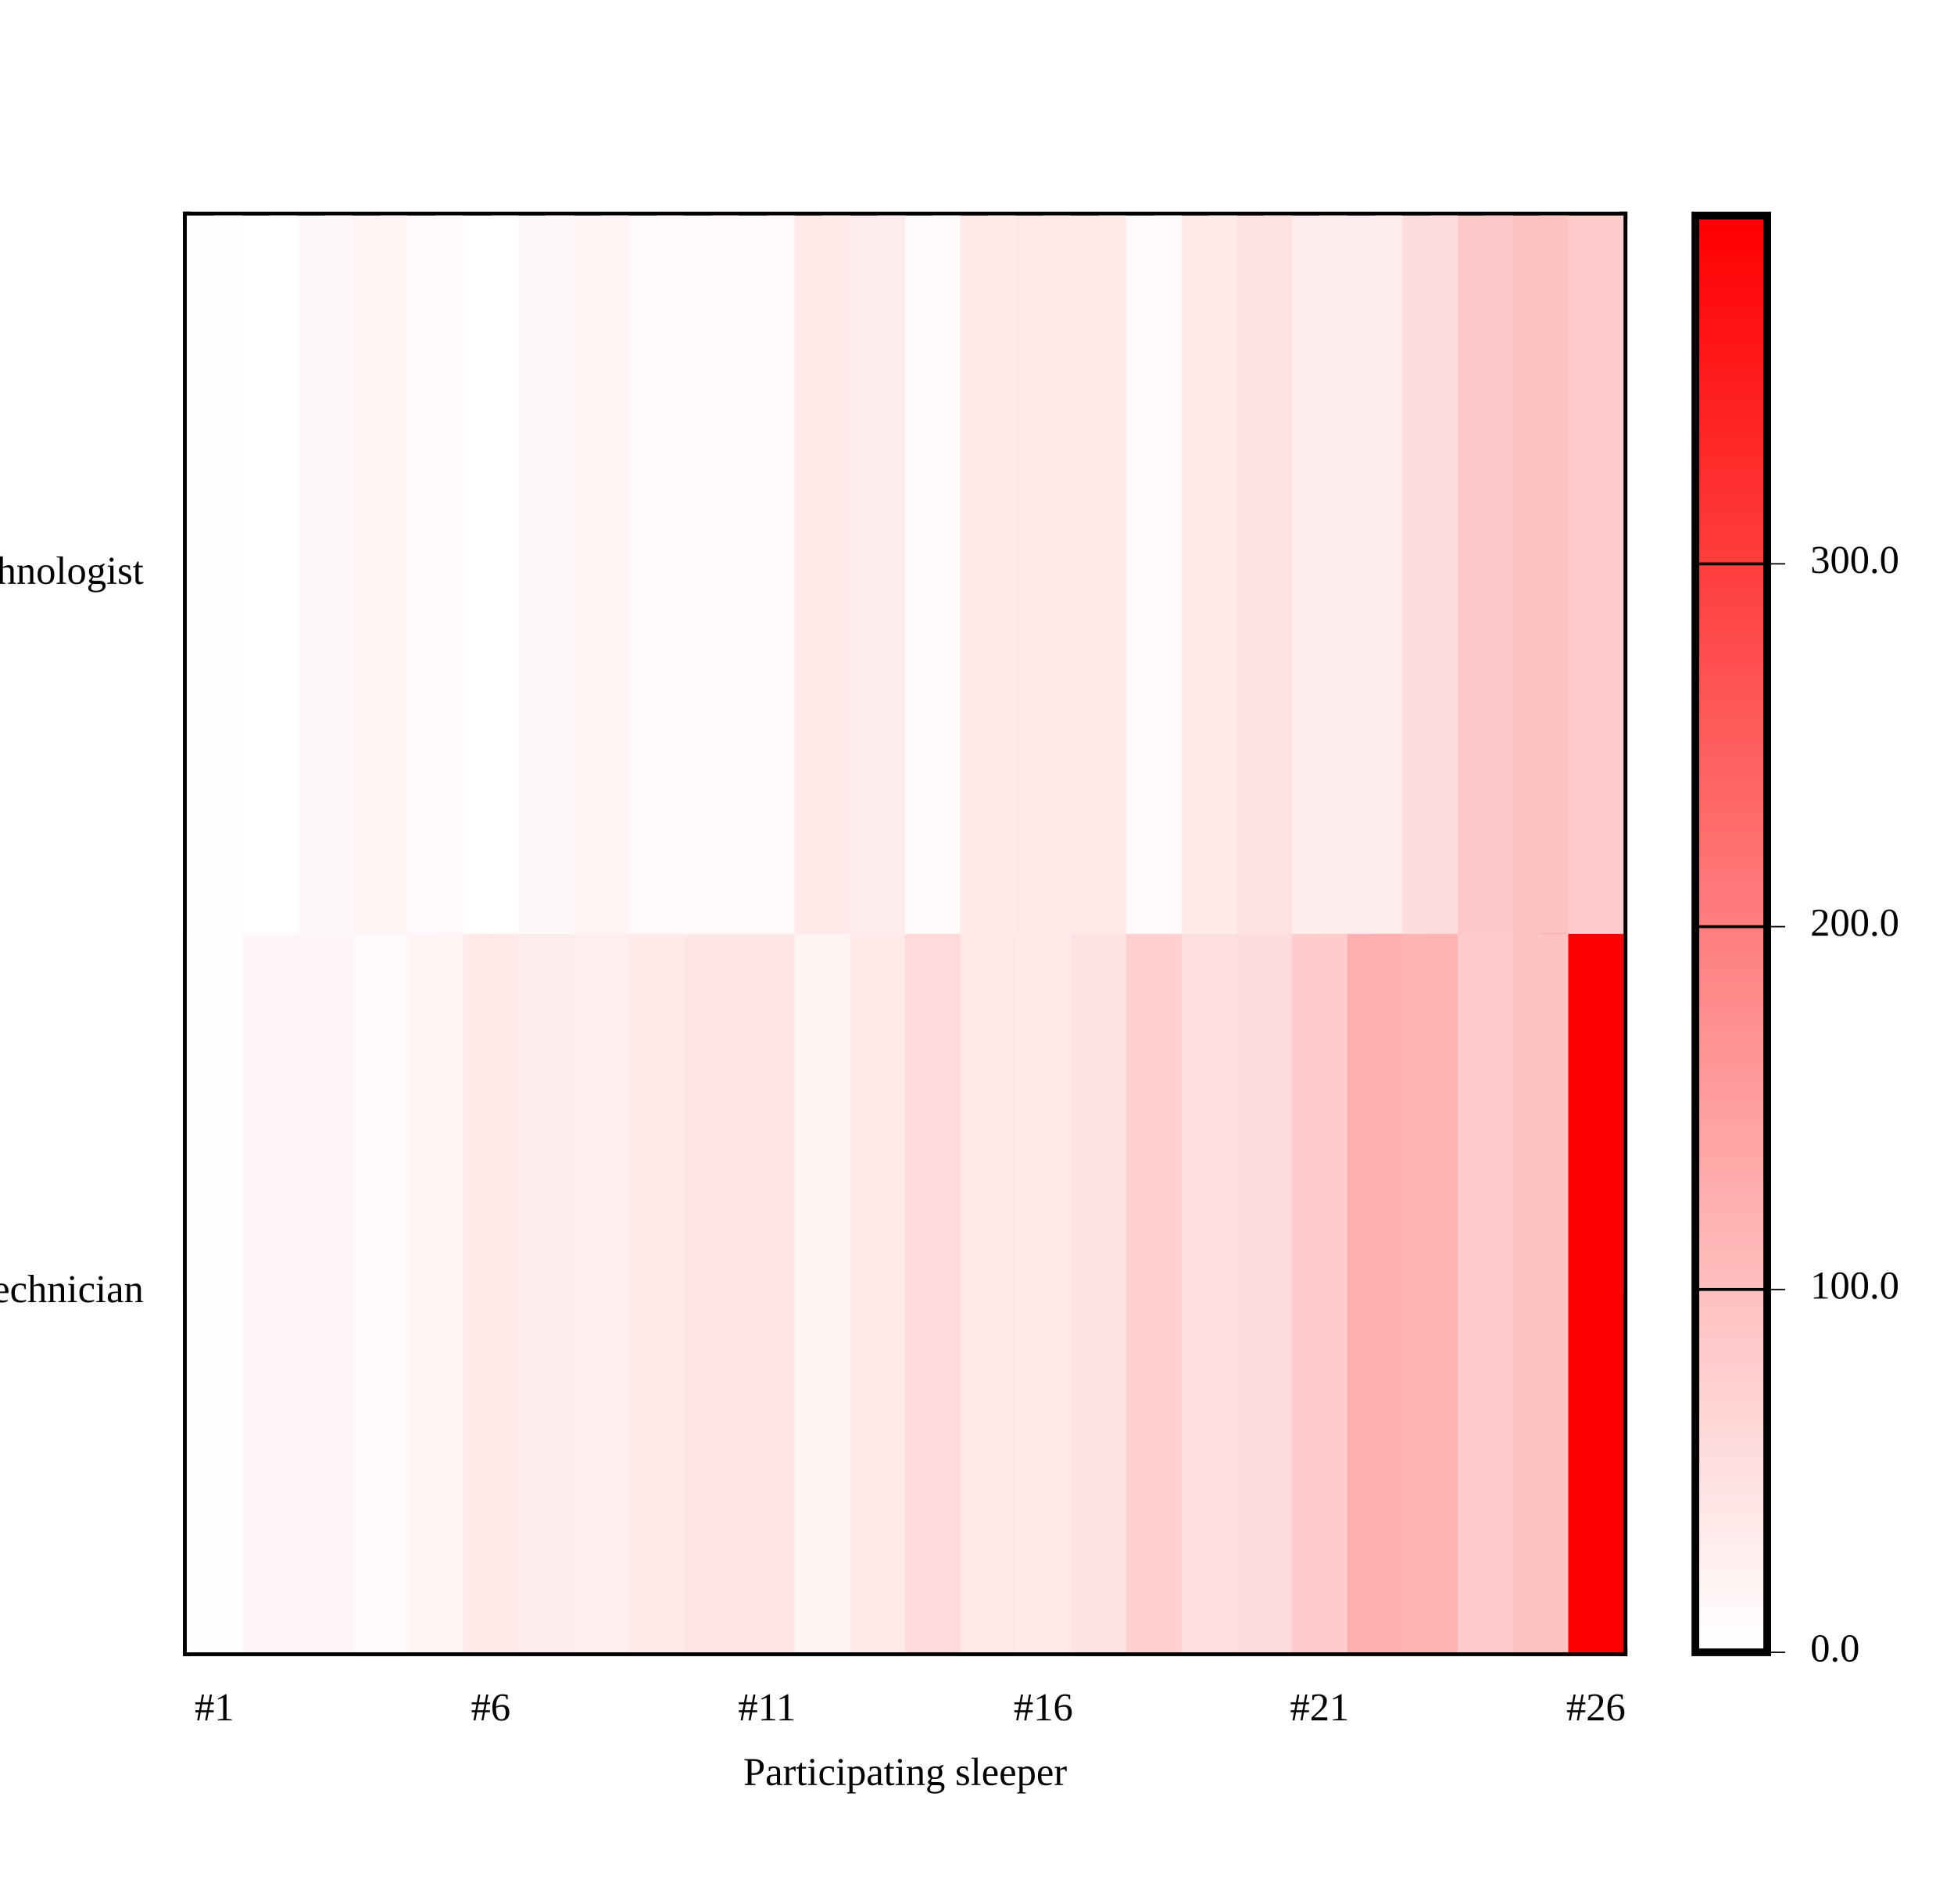
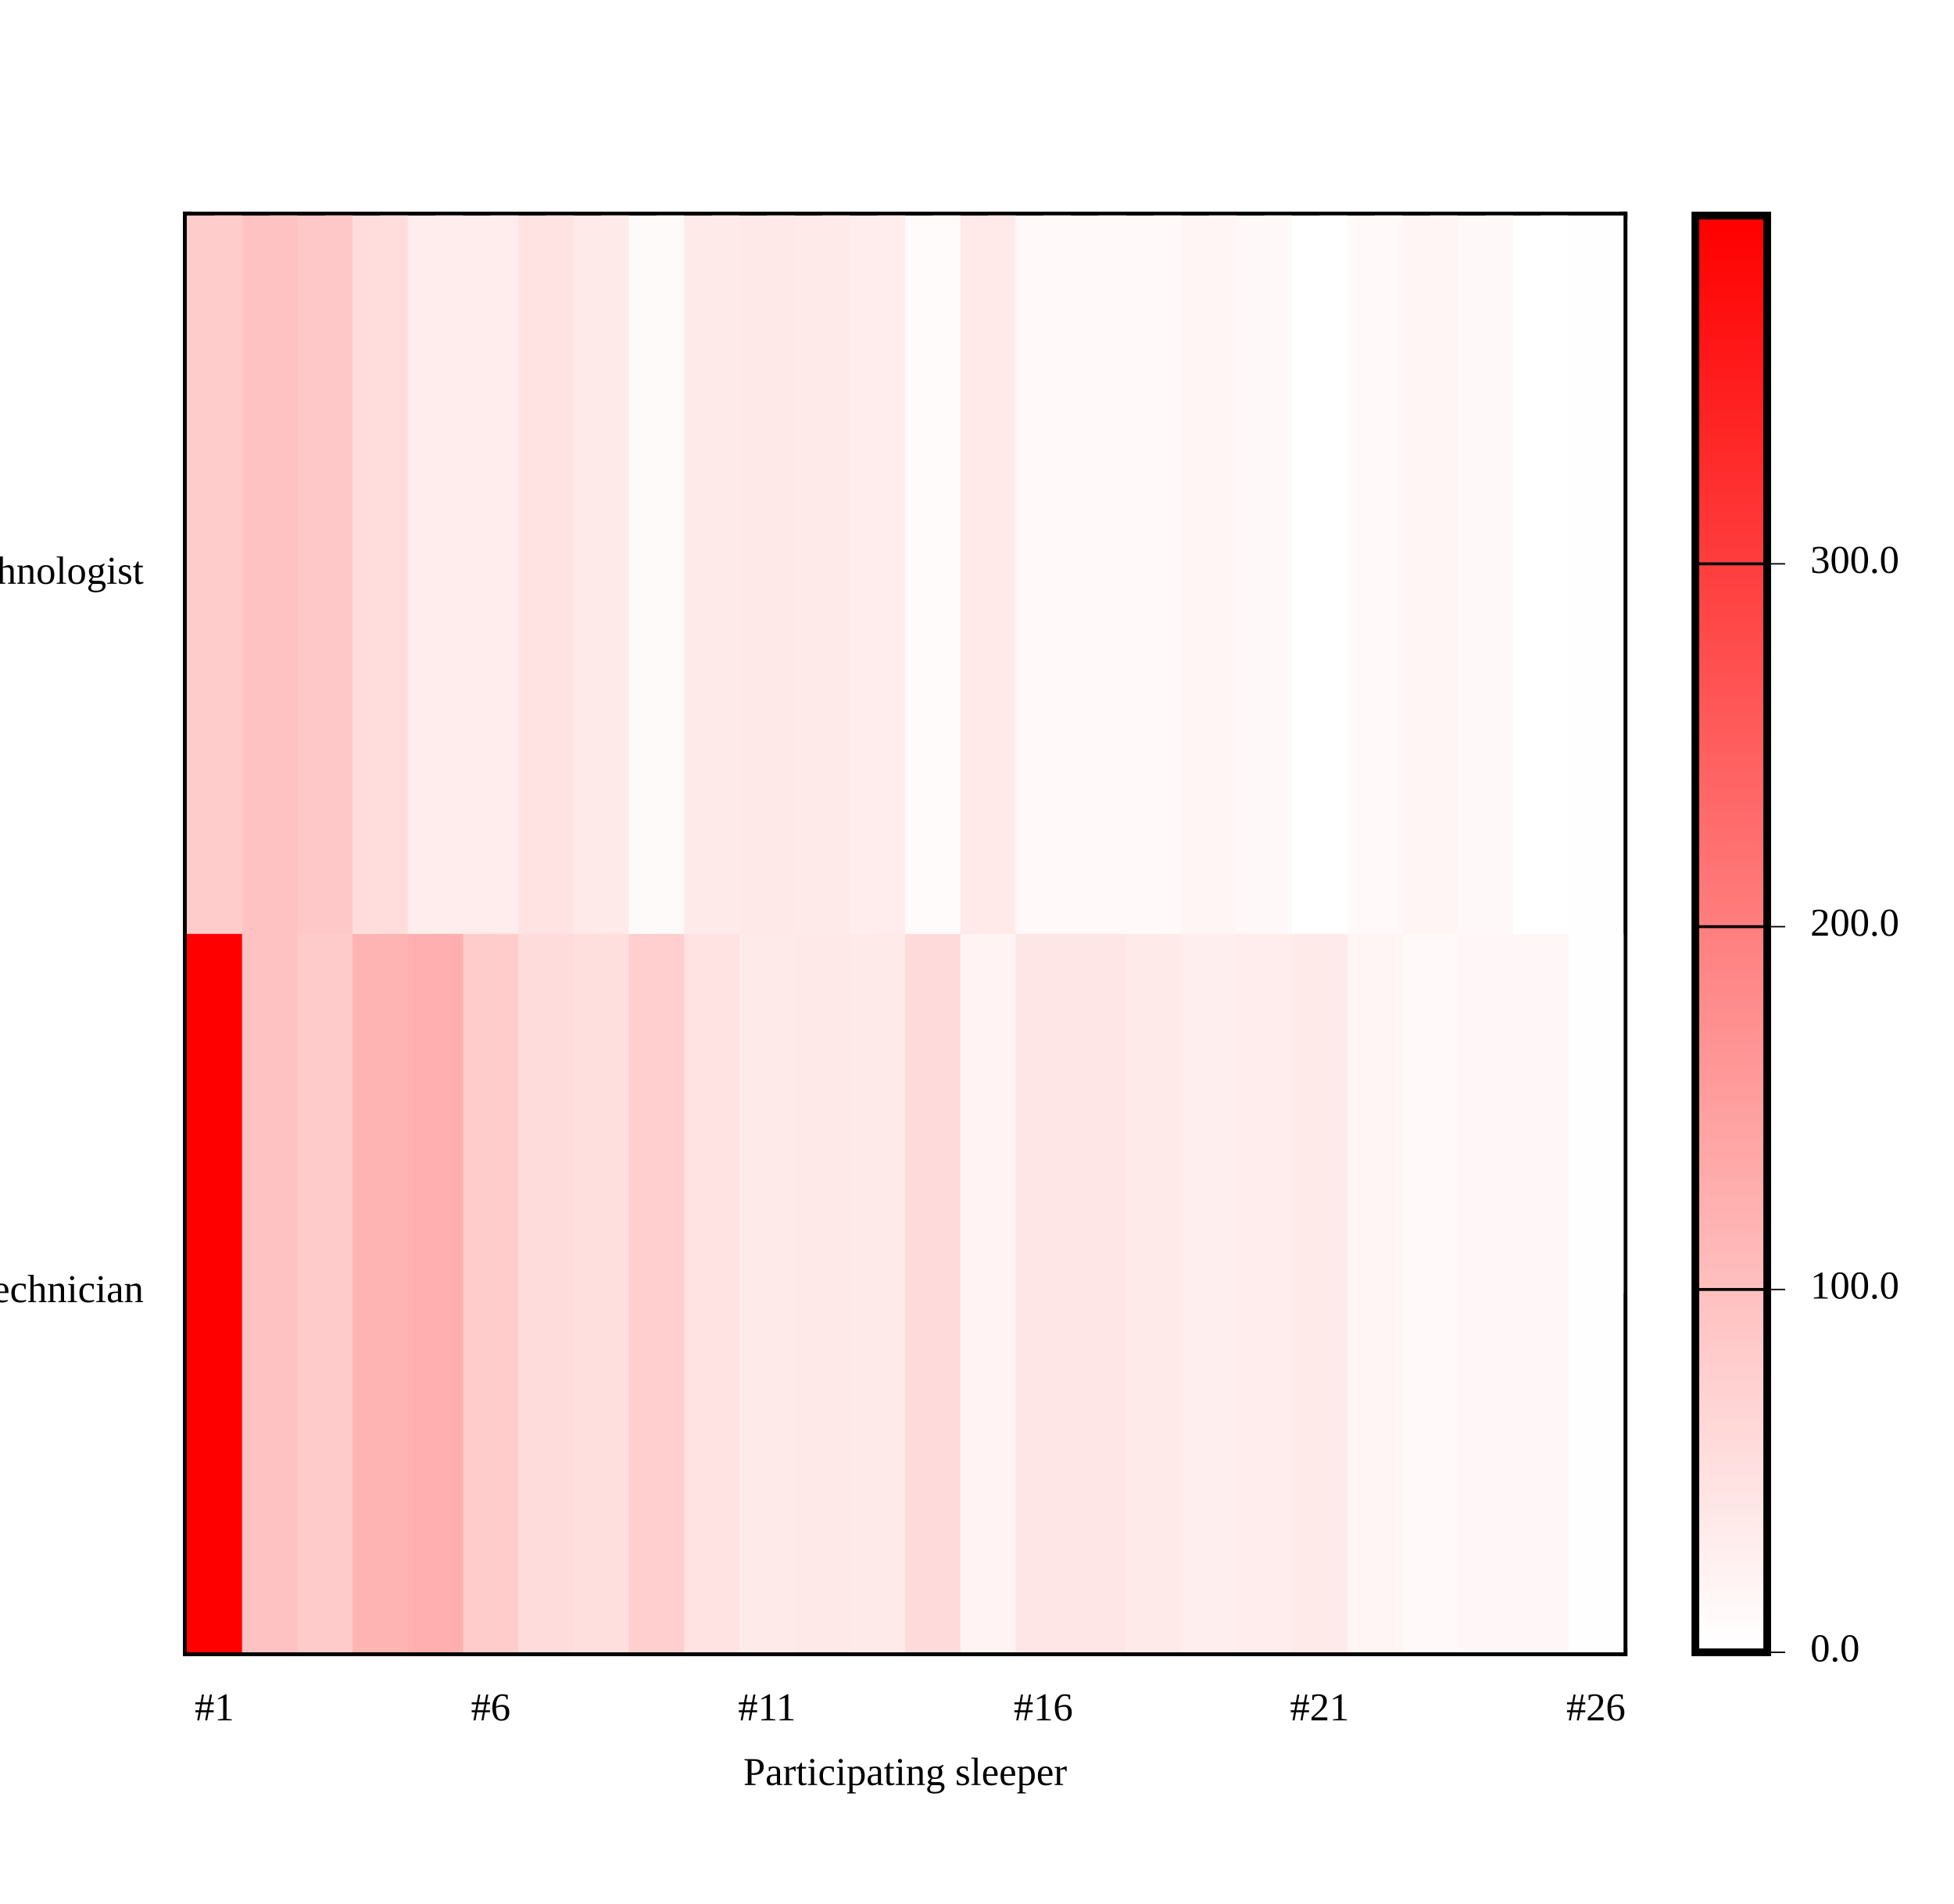
<svg xmlns="http://www.w3.org/2000/svg" height="530" stroke-opacity="1" viewBox="0.0 0.0 544.0 530.0" font-size="1" width="544" stroke="rgb(0,0,0)" version="1.1">
  <defs />
  <g stroke-linejoin="miter" stroke-opacity="1.0" fill-opacity="0.0" stroke="rgb(0,0,0)" stroke-width="0.8" fill="rgb(0,0,0)" stroke-linecap="butt" stroke-miterlimit="10.0">
    <path d="M 52,460 h 400 M 52,360 h 400 M 52,260 h 400 M 52,160 h 400 M 52,60 h 400 " />
  </g>
  <g stroke-linejoin="miter" stroke-opacity="1.0" fill-opacity="0.0" stroke="rgb(0,0,0)" stroke-width="2.148" fill="rgb(0,0,0)" stroke-linecap="square" stroke-miterlimit="10.0">
    <path d="M 52,460 v -400 M 452,460 v -400 " />
  </g>
  <g stroke-linejoin="miter" stroke-opacity="1.0" fill-opacity="1.0" font-size="11.0px" stroke="rgb(0,0,0)" stroke-width="2.148" fill="rgb(0,0,0)" stroke-linecap="butt" stroke-miterlimit="10.0">
    <text dominant-baseline="middle" transform="matrix(1,0,0,1,40,160)" stroke="none" text-anchor="end">technologist</text>
  </g>
  <g stroke-linejoin="miter" stroke-opacity="1.0" fill-opacity="1.0" font-size="11.0px" stroke="rgb(0,0,0)" stroke-width="2.148" fill="rgb(0,0,0)" stroke-linecap="butt" stroke-miterlimit="10.0">
    <text dominant-baseline="middle" transform="matrix(1,0,0,1,40,360)" stroke="none" text-anchor="end">technician</text>
  </g>
  <g stroke-linejoin="miter" stroke-opacity="1.0" fill-opacity="0.0" stroke="rgb(0,0,0)" stroke-width="0.8" fill="rgb(0,0,0)" stroke-linecap="butt" stroke-miterlimit="10.0">
    <path d="M 52,460 v -400 M 128.923,460 v -400 M 205.846,460 v -400 M 282.769,460 v -400 M 359.692,460 v -400 M 436.615,460 v -400 " />
  </g>
  <g stroke-linejoin="miter" stroke-opacity="1.0" fill-opacity="0.0" stroke="rgb(0,0,0)" stroke-width="2.148" fill="rgb(0,0,0)" stroke-linecap="square" stroke-miterlimit="10.0">
    <path d="M 52,460 h 400 M 52,60 h 400 " />
  </g>
  <g stroke-linejoin="miter" stroke-opacity="1.0" fill-opacity="1.0" font-size="11.0px" stroke="rgb(0,0,0)" stroke-width="2.148" fill="rgb(0,0,0)" stroke-linecap="butt" stroke-miterlimit="10.0">
    <text dominant-baseline="text-before-edge" transform="matrix(1,0,0,1,252,490)" stroke="none" text-anchor="middle">Participating sleeper</text>
  </g>
  <g stroke-linejoin="miter" stroke-opacity="1.0" fill-opacity="1.0" font-size="11.0px" stroke="rgb(0,0,0)" stroke-width="2.148" fill="rgb(0,0,0)" stroke-linecap="butt" stroke-miterlimit="10.0">
    <text dominant-baseline="text-before-edge" transform="matrix(1,0,0,1,444.3077,472)" stroke="none" text-anchor="middle">#26</text>
  </g>
  <g stroke-linejoin="miter" stroke-opacity="1.0" fill-opacity="1.0" font-size="11.0px" stroke="rgb(0,0,0)" stroke-width="2.148" fill="rgb(0,0,0)" stroke-linecap="butt" stroke-miterlimit="10.0">
    <text dominant-baseline="text-before-edge" transform="matrix(1,0,0,1,367.3846,472)" stroke="none" text-anchor="middle">#21</text>
  </g>
  <g stroke-linejoin="miter" stroke-opacity="1.0" fill-opacity="1.0" font-size="11.0px" stroke="rgb(0,0,0)" stroke-width="2.148" fill="rgb(0,0,0)" stroke-linecap="butt" stroke-miterlimit="10.0">
    <text dominant-baseline="text-before-edge" transform="matrix(1,0,0,1,290.4615,472)" stroke="none" text-anchor="middle">#16</text>
  </g>
  <g stroke-linejoin="miter" stroke-opacity="1.0" fill-opacity="1.0" font-size="11.0px" stroke="rgb(0,0,0)" stroke-width="2.148" fill="rgb(0,0,0)" stroke-linecap="butt" stroke-miterlimit="10.0">
    <text dominant-baseline="text-before-edge" transform="matrix(1,0,0,1,213.5385,472)" stroke="none" text-anchor="middle">#11</text>
  </g>
  <g stroke-linejoin="miter" stroke-opacity="1.0" fill-opacity="1.0" font-size="11.0px" stroke="rgb(0,0,0)" stroke-width="2.148" fill="rgb(0,0,0)" stroke-linecap="butt" stroke-miterlimit="10.0">
    <text dominant-baseline="text-before-edge" transform="matrix(1,0,0,1,136.6154,472)" stroke="none" text-anchor="middle">#6</text>
  </g>
  <g stroke-linejoin="miter" stroke-opacity="1.0" fill-opacity="1.0" font-size="11.0px" stroke="rgb(0,0,0)" stroke-width="2.148" fill="rgb(0,0,0)" stroke-linecap="butt" stroke-miterlimit="10.0">
    <text dominant-baseline="text-before-edge" transform="matrix(1,0,0,1,59.6923,472)" stroke="none" text-anchor="middle">#1</text>
  </g>
-   <g stroke-linejoin="miter" stroke-opacity="1.0" fill-opacity="1.0" stroke="rgb(0,0,0)" stroke-width="0.0" fill="rgb(255,204,204)" stroke-linecap="butt" stroke-miterlimit="10.0">
+   <g stroke-linejoin="miter" stroke-opacity="1.0" fill-opacity="1.0" stroke="rgb(0,0,0)" stroke-width="0.0" fill="rgb(255,254,254)" stroke-linecap="butt" stroke-miterlimit="10.0">
    <defs>
      <clipPath id="manualmyClip1">
        <path d="M 452,460 l -0,-400 h -400 l -0,400 Z" />
      </clipPath>
    </defs>
    <g clip-path="url(#manualmyClip1)">
      <path d="M 452,360 l -0,-300 h -23.077 l -0,300 Z" />
    </g>
  </g>
-   <g stroke-linejoin="miter" stroke-opacity="1.0" fill-opacity="1.0" stroke="rgb(0,0,0)" stroke-width="0.0" fill="rgb(255,194,194)" stroke-linecap="butt" stroke-miterlimit="10.0">
+   <g stroke-linejoin="miter" stroke-opacity="1.0" fill-opacity="1.0" stroke="rgb(0,0,0)" stroke-width="0.0" fill="rgb(255,255,255)" stroke-linecap="butt" stroke-miterlimit="10.0">
    <defs>
      <clipPath id="manualmyClip2">
        <path d="M 452,460 l -0,-400 h -400 l -0,400 Z" />
      </clipPath>
    </defs>
    <g clip-path="url(#manualmyClip2)">
      <path d="M 436.615,360 l -0,-300 h -23.077 l -0,300 Z" />
    </g>
  </g>
-   <g stroke-linejoin="miter" stroke-opacity="1.0" fill-opacity="1.0" stroke="rgb(0,0,0)" stroke-width="0.0" fill="rgb(255,200,200)" stroke-linecap="butt" stroke-miterlimit="10.0">
+   <g stroke-linejoin="miter" stroke-opacity="1.0" fill-opacity="1.0" stroke="rgb(0,0,0)" stroke-width="0.0" fill="rgb(255,248,248)" stroke-linecap="butt" stroke-miterlimit="10.0">
    <defs>
      <clipPath id="manualmyClip3">
        <path d="M 452,460 l -0,-400 h -400 l -0,400 Z" />
      </clipPath>
    </defs>
    <g clip-path="url(#manualmyClip3)">
      <path d="M 421.231,360 l -0,-300 h -23.077 l -0,300 Z" />
    </g>
  </g>
-   <g stroke-linejoin="miter" stroke-opacity="1.0" fill-opacity="1.0" stroke="rgb(0,0,0)" stroke-width="0.0" fill="rgb(255,221,221)" stroke-linecap="butt" stroke-miterlimit="10.0">
+   <g stroke-linejoin="miter" stroke-opacity="1.0" fill-opacity="1.0" stroke="rgb(0,0,0)" stroke-width="0.0" fill="rgb(255,245,245)" stroke-linecap="butt" stroke-miterlimit="10.0">
    <defs>
      <clipPath id="manualmyClip4">
        <path d="M 452,460 l -0,-400 h -400 l -0,400 Z" />
      </clipPath>
    </defs>
    <g clip-path="url(#manualmyClip4)">
      <path d="M 405.846,360 l -0,-300 h -23.077 l -0,300 Z" />
    </g>
  </g>
-   <g stroke-linejoin="miter" stroke-opacity="1.0" fill-opacity="1.0" stroke="rgb(0,0,0)" stroke-width="0.0" fill="rgb(255,236,236)" stroke-linecap="butt" stroke-miterlimit="10.0">
+   <g stroke-linejoin="miter" stroke-opacity="1.0" fill-opacity="1.0" stroke="rgb(0,0,0)" stroke-width="0.0" fill="rgb(255,249,249)" stroke-linecap="butt" stroke-miterlimit="10.0">
    <defs>
      <clipPath id="manualmyClip5">
        <path d="M 452,460 l -0,-400 h -400 l -0,400 Z" />
      </clipPath>
    </defs>
    <g clip-path="url(#manualmyClip5)">
      <path d="M 390.462,360 l -0,-300 h -23.077 l -0,300 Z" />
    </g>
  </g>
-   <g stroke-linejoin="miter" stroke-opacity="1.0" fill-opacity="1.0" stroke="rgb(0,0,0)" stroke-width="0.0" fill="rgb(255,237,237)" stroke-linecap="butt" stroke-miterlimit="10.0">
+   <g stroke-linejoin="miter" stroke-opacity="1.0" fill-opacity="1.0" stroke="rgb(0,0,0)" stroke-width="0.0" fill="rgb(255,255,255)" stroke-linecap="butt" stroke-miterlimit="10.0">
    <defs>
      <clipPath id="manualmyClip6">
        <path d="M 452,460 l -0,-400 h -400 l -0,400 Z" />
      </clipPath>
    </defs>
    <g clip-path="url(#manualmyClip6)">
      <path d="M 375.077,360 l -0,-300 h -23.077 l -0,300 Z" />
    </g>
  </g>
-   <g stroke-linejoin="miter" stroke-opacity="1.0" fill-opacity="1.0" stroke="rgb(0,0,0)" stroke-width="0.0" fill="rgb(255,226,226)" stroke-linecap="butt" stroke-miterlimit="10.0">
+   <g stroke-linejoin="miter" stroke-opacity="1.0" fill-opacity="1.0" stroke="rgb(0,0,0)" stroke-width="0.0" fill="rgb(255,248,248)" stroke-linecap="butt" stroke-miterlimit="10.0">
    <defs>
      <clipPath id="manualmyClip7">
        <path d="M 452,460 l -0,-400 h -400 l -0,400 Z" />
      </clipPath>
    </defs>
    <g clip-path="url(#manualmyClip7)">
      <path d="M 359.692,360 l -0,-300 h -23.077 l -0,300 Z" />
    </g>
  </g>
-   <g stroke-linejoin="miter" stroke-opacity="1.0" fill-opacity="1.0" stroke="rgb(0,0,0)" stroke-width="0.0" fill="rgb(255,234,234)" stroke-linecap="butt" stroke-miterlimit="10.0">
+   <g stroke-linejoin="miter" stroke-opacity="1.0" fill-opacity="1.0" stroke="rgb(0,0,0)" stroke-width="0.0" fill="rgb(255,245,245)" stroke-linecap="butt" stroke-miterlimit="10.0">
    <defs>
      <clipPath id="manualmyClip8">
        <path d="M 452,460 l -0,-400 h -400 l -0,400 Z" />
      </clipPath>
    </defs>
    <g clip-path="url(#manualmyClip8)">
      <path d="M 344.308,360 l -0,-300 h -23.077 l -0,300 Z" />
    </g>
  </g>
-   <g stroke-linejoin="miter" stroke-opacity="1.0" fill-opacity="1.0" stroke="rgb(0,0,0)" stroke-width="0.0" fill="rgb(255,250,250)" stroke-linecap="butt" stroke-miterlimit="10.0">
+   <g stroke-linejoin="miter" stroke-opacity="1.0" fill-opacity="1.0" stroke="rgb(0,0,0)" stroke-width="0.0" fill="rgb(255,249,249)" stroke-linecap="butt" stroke-miterlimit="10.0">
    <defs>
      <clipPath id="manualmyClip9">
        <path d="M 452,460 l -0,-400 h -400 l -0,400 Z" />
      </clipPath>
    </defs>
    <g clip-path="url(#manualmyClip9)">
      <path d="M 328.923,360 l -0,-300 h -23.077 l -0,300 Z" />
    </g>
  </g>
-   <g stroke-linejoin="miter" stroke-opacity="1.0" fill-opacity="1.0" stroke="rgb(0,0,0)" stroke-width="0.0" fill="rgb(255,234,234)" stroke-linecap="butt" stroke-miterlimit="10.0">
+   <g stroke-linejoin="miter" stroke-opacity="1.0" fill-opacity="1.0" stroke="rgb(0,0,0)" stroke-width="0.0" fill="rgb(255,249,249)" stroke-linecap="butt" stroke-miterlimit="10.0">
    <defs>
      <clipPath id="manualmyClip10">
        <path d="M 452,460 l -0,-400 h -400 l -0,400 Z" />
      </clipPath>
    </defs>
    <g clip-path="url(#manualmyClip10)">
      <path d="M 313.538,360 l -0,-300 h -23.077 l -0,300 Z" />
    </g>
  </g>
-   <g stroke-linejoin="miter" stroke-opacity="1.0" fill-opacity="1.0" stroke="rgb(0,0,0)" stroke-width="0.0" fill="rgb(255,232,232)" stroke-linecap="butt" stroke-miterlimit="10.0">
+   <g stroke-linejoin="miter" stroke-opacity="1.0" fill-opacity="1.0" stroke="rgb(0,0,0)" stroke-width="0.0" fill="rgb(255,249,249)" stroke-linecap="butt" stroke-miterlimit="10.0">
    <defs>
      <clipPath id="manualmyClip11">
        <path d="M 452,460 l -0,-400 h -400 l -0,400 Z" />
      </clipPath>
    </defs>
    <g clip-path="url(#manualmyClip11)">
      <path d="M 298.154,360 l -0,-300 h -23.077 l -0,300 Z" />
    </g>
  </g>
-   <g stroke-linejoin="miter" stroke-opacity="1.0" fill-opacity="1.0" stroke="rgb(0,0,0)" stroke-width="0.0" fill="rgb(255,234,234)" stroke-linecap="butt" stroke-miterlimit="10.0">
+   <g stroke-linejoin="miter" stroke-opacity="1.0" fill-opacity="1.0" stroke="rgb(0,0,0)" stroke-width="0.0" fill="rgb(255,233,233)" stroke-linecap="butt" stroke-miterlimit="10.0">
    <defs>
      <clipPath id="manualmyClip12">
        <path d="M 452,460 l -0,-400 h -400 l -0,400 Z" />
      </clipPath>
    </defs>
    <g clip-path="url(#manualmyClip12)">
      <path d="M 282.769,360 l -0,-300 h -23.077 l -0,300 Z" />
    </g>
  </g>
  <g stroke-linejoin="miter" stroke-opacity="1.0" fill-opacity="1.0" stroke="rgb(0,0,0)" stroke-width="0.0" fill="rgb(255,251,251)" stroke-linecap="butt" stroke-miterlimit="10.0">
    <defs>
      <clipPath id="manualmyClip13">
        <path d="M 452,460 l -0,-400 h -400 l -0,400 Z" />
      </clipPath>
    </defs>
    <g clip-path="url(#manualmyClip13)">
      <path d="M 267.385,360 l -0,-300 h -23.077 l -0,300 Z" />
    </g>
  </g>
  <g stroke-linejoin="miter" stroke-opacity="1.0" fill-opacity="1.0" stroke="rgb(0,0,0)" stroke-width="0.0" fill="rgb(255,237,237)" stroke-linecap="butt" stroke-miterlimit="10.0">
    <defs>
      <clipPath id="manualmyClip14">
        <path d="M 452,460 l -0,-400 h -400 l -0,400 Z" />
      </clipPath>
    </defs>
    <g clip-path="url(#manualmyClip14)">
      <path d="M 252,360 l -0,-300 h -23.077 l -0,300 Z" />
    </g>
  </g>
-   <g stroke-linejoin="miter" stroke-opacity="1.0" fill-opacity="1.0" stroke="rgb(0,0,0)" stroke-width="0.0" fill="rgb(255,233,233)" stroke-linecap="butt" stroke-miterlimit="10.0">
+   <g stroke-linejoin="miter" stroke-opacity="1.0" fill-opacity="1.0" stroke="rgb(0,0,0)" stroke-width="0.0" fill="rgb(255,234,234)" stroke-linecap="butt" stroke-miterlimit="10.0">
    <defs>
      <clipPath id="manualmyClip15">
        <path d="M 452,460 l -0,-400 h -400 l -0,400 Z" />
      </clipPath>
    </defs>
    <g clip-path="url(#manualmyClip15)">
      <path d="M 236.615,360 l -0,-300 h -23.077 l -0,300 Z" />
    </g>
  </g>
-   <g stroke-linejoin="miter" stroke-opacity="1.0" fill-opacity="1.0" stroke="rgb(0,0,0)" stroke-width="0.0" fill="rgb(255,249,249)" stroke-linecap="butt" stroke-miterlimit="10.0">
+   <g stroke-linejoin="miter" stroke-opacity="1.0" fill-opacity="1.0" stroke="rgb(0,0,0)" stroke-width="0.0" fill="rgb(255,232,232)" stroke-linecap="butt" stroke-miterlimit="10.0">
    <defs>
      <clipPath id="manualmyClip16">
        <path d="M 452,460 l -0,-400 h -400 l -0,400 Z" />
      </clipPath>
    </defs>
    <g clip-path="url(#manualmyClip16)">
      <path d="M 221.231,360 l -0,-300 h -23.077 l -0,300 Z" />
    </g>
  </g>
-   <g stroke-linejoin="miter" stroke-opacity="1.0" fill-opacity="1.0" stroke="rgb(0,0,0)" stroke-width="0.0" fill="rgb(255,249,249)" stroke-linecap="butt" stroke-miterlimit="10.0">
+   <g stroke-linejoin="miter" stroke-opacity="1.0" fill-opacity="1.0" stroke="rgb(0,0,0)" stroke-width="0.0" fill="rgb(255,234,234)" stroke-linecap="butt" stroke-miterlimit="10.0">
    <defs>
      <clipPath id="manualmyClip17">
        <path d="M 452,460 l -0,-400 h -400 l -0,400 Z" />
      </clipPath>
    </defs>
    <g clip-path="url(#manualmyClip17)">
      <path d="M 205.846,360 l -0,-300 h -23.077 l -0,300 Z" />
    </g>
  </g>
-   <g stroke-linejoin="miter" stroke-opacity="1.0" fill-opacity="1.0" stroke="rgb(0,0,0)" stroke-width="0.0" fill="rgb(255,249,249)" stroke-linecap="butt" stroke-miterlimit="10.0">
+   <g stroke-linejoin="miter" stroke-opacity="1.0" fill-opacity="1.0" stroke="rgb(0,0,0)" stroke-width="0.0" fill="rgb(255,250,250)" stroke-linecap="butt" stroke-miterlimit="10.0">
    <defs>
      <clipPath id="manualmyClip18">
        <path d="M 452,460 l -0,-400 h -400 l -0,400 Z" />
      </clipPath>
    </defs>
    <g clip-path="url(#manualmyClip18)">
      <path d="M 190.462,360 l -0,-300 h -23.077 l -0,300 Z" />
    </g>
  </g>
-   <g stroke-linejoin="miter" stroke-opacity="1.0" fill-opacity="1.0" stroke="rgb(0,0,0)" stroke-width="0.0" fill="rgb(255,245,245)" stroke-linecap="butt" stroke-miterlimit="10.0">
+   <g stroke-linejoin="miter" stroke-opacity="1.0" fill-opacity="1.0" stroke="rgb(0,0,0)" stroke-width="0.0" fill="rgb(255,234,234)" stroke-linecap="butt" stroke-miterlimit="10.0">
    <defs>
      <clipPath id="manualmyClip19">
        <path d="M 452,460 l -0,-400 h -400 l -0,400 Z" />
      </clipPath>
    </defs>
    <g clip-path="url(#manualmyClip19)">
      <path d="M 175.077,360 l -0,-300 h -23.077 l -0,300 Z" />
    </g>
  </g>
-   <g stroke-linejoin="miter" stroke-opacity="1.0" fill-opacity="1.0" stroke="rgb(0,0,0)" stroke-width="0.0" fill="rgb(255,248,248)" stroke-linecap="butt" stroke-miterlimit="10.0">
+   <g stroke-linejoin="miter" stroke-opacity="1.0" fill-opacity="1.0" stroke="rgb(0,0,0)" stroke-width="0.0" fill="rgb(255,226,226)" stroke-linecap="butt" stroke-miterlimit="10.0">
    <defs>
      <clipPath id="manualmyClip20">
        <path d="M 452,460 l -0,-400 h -400 l -0,400 Z" />
      </clipPath>
    </defs>
    <g clip-path="url(#manualmyClip20)">
      <path d="M 159.692,360 l -0,-300 h -23.077 l -0,300 Z" />
    </g>
  </g>
-   <g stroke-linejoin="miter" stroke-opacity="1.0" fill-opacity="1.0" stroke="rgb(0,0,0)" stroke-width="0.0" fill="rgb(255,255,255)" stroke-linecap="butt" stroke-miterlimit="10.0">
+   <g stroke-linejoin="miter" stroke-opacity="1.0" fill-opacity="1.0" stroke="rgb(0,0,0)" stroke-width="0.0" fill="rgb(255,237,237)" stroke-linecap="butt" stroke-miterlimit="10.0">
    <defs>
      <clipPath id="manualmyClip21">
        <path d="M 452,460 l -0,-400 h -400 l -0,400 Z" />
      </clipPath>
    </defs>
    <g clip-path="url(#manualmyClip21)">
      <path d="M 144.308,360 l -0,-300 h -23.077 l -0,300 Z" />
    </g>
  </g>
-   <g stroke-linejoin="miter" stroke-opacity="1.0" fill-opacity="1.0" stroke="rgb(0,0,0)" stroke-width="0.0" fill="rgb(255,249,249)" stroke-linecap="butt" stroke-miterlimit="10.0">
+   <g stroke-linejoin="miter" stroke-opacity="1.0" fill-opacity="1.0" stroke="rgb(0,0,0)" stroke-width="0.0" fill="rgb(255,236,236)" stroke-linecap="butt" stroke-miterlimit="10.0">
    <defs>
      <clipPath id="manualmyClip22">
        <path d="M 452,460 l -0,-400 h -400 l -0,400 Z" />
      </clipPath>
    </defs>
    <g clip-path="url(#manualmyClip22)">
      <path d="M 128.923,360 l -0,-300 h -23.077 l -0,300 Z" />
    </g>
  </g>
-   <g stroke-linejoin="miter" stroke-opacity="1.0" fill-opacity="1.0" stroke="rgb(0,0,0)" stroke-width="0.0" fill="rgb(255,245,245)" stroke-linecap="butt" stroke-miterlimit="10.0">
+   <g stroke-linejoin="miter" stroke-opacity="1.0" fill-opacity="1.0" stroke="rgb(0,0,0)" stroke-width="0.0" fill="rgb(255,221,221)" stroke-linecap="butt" stroke-miterlimit="10.0">
    <defs>
      <clipPath id="manualmyClip23">
        <path d="M 452,460 l -0,-400 h -400 l -0,400 Z" />
      </clipPath>
    </defs>
    <g clip-path="url(#manualmyClip23)">
      <path d="M 113.538,360 l -0,-300 h -23.077 l -0,300 Z" />
    </g>
  </g>
-   <g stroke-linejoin="miter" stroke-opacity="1.0" fill-opacity="1.0" stroke="rgb(0,0,0)" stroke-width="0.0" fill="rgb(255,248,248)" stroke-linecap="butt" stroke-miterlimit="10.0">
+   <g stroke-linejoin="miter" stroke-opacity="1.0" fill-opacity="1.0" stroke="rgb(0,0,0)" stroke-width="0.0" fill="rgb(255,200,200)" stroke-linecap="butt" stroke-miterlimit="10.0">
    <defs>
      <clipPath id="manualmyClip24">
        <path d="M 452,460 l -0,-400 h -400 l -0,400 Z" />
      </clipPath>
    </defs>
    <g clip-path="url(#manualmyClip24)">
      <path d="M 98.154,360 l -0,-300 h -23.077 l -0,300 Z" />
    </g>
  </g>
-   <g stroke-linejoin="miter" stroke-opacity="1.0" fill-opacity="1.0" stroke="rgb(0,0,0)" stroke-width="0.0" fill="rgb(255,255,255)" stroke-linecap="butt" stroke-miterlimit="10.0">
+   <g stroke-linejoin="miter" stroke-opacity="1.0" fill-opacity="1.0" stroke="rgb(0,0,0)" stroke-width="0.0" fill="rgb(255,194,194)" stroke-linecap="butt" stroke-miterlimit="10.0">
    <defs>
      <clipPath id="manualmyClip25">
        <path d="M 452,460 l -0,-400 h -400 l -0,400 Z" />
      </clipPath>
    </defs>
    <g clip-path="url(#manualmyClip25)">
      <path d="M 82.769,360 l -0,-300 h -23.077 l -0,300 Z" />
    </g>
  </g>
-   <g stroke-linejoin="miter" stroke-opacity="1.0" fill-opacity="1.0" stroke="rgb(0,0,0)" stroke-width="0.0" fill="rgb(255,254,254)" stroke-linecap="butt" stroke-miterlimit="10.0">
+   <g stroke-linejoin="miter" stroke-opacity="1.0" fill-opacity="1.0" stroke="rgb(0,0,0)" stroke-width="0.0" fill="rgb(255,204,204)" stroke-linecap="butt" stroke-miterlimit="10.0">
    <defs>
      <clipPath id="manualmyClip26">
        <path d="M 452,460 l -0,-400 h -400 l -0,400 Z" />
      </clipPath>
    </defs>
    <g clip-path="url(#manualmyClip26)">
      <path d="M 67.385,360 l -0,-300 h -15.385 l -0,300 Z" />
    </g>
  </g>
-   <g stroke-linejoin="miter" stroke-opacity="1.0" fill-opacity="1.0" stroke="rgb(0,0,0)" stroke-width="0.0" fill="rgb(255,0,0)" stroke-linecap="butt" stroke-miterlimit="10.0">
+   <g stroke-linejoin="miter" stroke-opacity="1.0" fill-opacity="1.0" stroke="rgb(0,0,0)" stroke-width="0.0" fill="rgb(255,254,254)" stroke-linecap="butt" stroke-miterlimit="10.0">
    <defs>
      <clipPath id="manualmyClip27">
        <path d="M 452,460 l -0,-400 h -400 l -0,400 Z" />
      </clipPath>
    </defs>
    <g clip-path="url(#manualmyClip27)">
      <path d="M 452,460 l -0,-200 h -23.077 l -0,200 Z" />
    </g>
  </g>
-   <g stroke-linejoin="miter" stroke-opacity="1.0" fill-opacity="1.0" stroke="rgb(0,0,0)" stroke-width="0.0" fill="rgb(255,194,194)" stroke-linecap="butt" stroke-miterlimit="10.0">
+   <g stroke-linejoin="miter" stroke-opacity="1.0" fill-opacity="1.0" stroke="rgb(0,0,0)" stroke-width="0.0" fill="rgb(255,247,247)" stroke-linecap="butt" stroke-miterlimit="10.0">
    <defs>
      <clipPath id="manualmyClip28">
        <path d="M 452,460 l -0,-400 h -400 l -0,400 Z" />
      </clipPath>
    </defs>
    <g clip-path="url(#manualmyClip28)">
      <path d="M 436.615,460 l -0,-200 h -23.077 l -0,200 Z" />
    </g>
  </g>
-   <g stroke-linejoin="miter" stroke-opacity="1.0" fill-opacity="1.0" stroke="rgb(0,0,0)" stroke-width="0.0" fill="rgb(255,202,202)" stroke-linecap="butt" stroke-miterlimit="10.0">
+   <g stroke-linejoin="miter" stroke-opacity="1.0" fill-opacity="1.0" stroke="rgb(0,0,0)" stroke-width="0.0" fill="rgb(255,247,247)" stroke-linecap="butt" stroke-miterlimit="10.0">
    <defs>
      <clipPath id="manualmyClip29">
        <path d="M 452,460 l -0,-400 h -400 l -0,400 Z" />
      </clipPath>
    </defs>
    <g clip-path="url(#manualmyClip29)">
      <path d="M 421.231,460 l -0,-200 h -23.077 l -0,200 Z" />
    </g>
  </g>
-   <g stroke-linejoin="miter" stroke-opacity="1.0" fill-opacity="1.0" stroke="rgb(0,0,0)" stroke-width="0.0" fill="rgb(255,180,180)" stroke-linecap="butt" stroke-miterlimit="10.0">
+   <g stroke-linejoin="miter" stroke-opacity="1.0" fill-opacity="1.0" stroke="rgb(0,0,0)" stroke-width="0.0" fill="rgb(255,249,249)" stroke-linecap="butt" stroke-miterlimit="10.0">
    <defs>
      <clipPath id="manualmyClip30">
        <path d="M 452,460 l -0,-400 h -400 l -0,400 Z" />
      </clipPath>
    </defs>
    <g clip-path="url(#manualmyClip30)">
      <path d="M 405.846,460 l -0,-200 h -23.077 l -0,200 Z" />
    </g>
  </g>
-   <g stroke-linejoin="miter" stroke-opacity="1.0" fill-opacity="1.0" stroke="rgb(0,0,0)" stroke-width="0.0" fill="rgb(255,175,175)" stroke-linecap="butt" stroke-miterlimit="10.0">
+   <g stroke-linejoin="miter" stroke-opacity="1.0" fill-opacity="1.0" stroke="rgb(0,0,0)" stroke-width="0.0" fill="rgb(255,245,245)" stroke-linecap="butt" stroke-miterlimit="10.0">
    <defs>
      <clipPath id="manualmyClip31">
        <path d="M 452,460 l -0,-400 h -400 l -0,400 Z" />
      </clipPath>
    </defs>
    <g clip-path="url(#manualmyClip31)">
      <path d="M 390.462,460 l -0,-200 h -23.077 l -0,200 Z" />
    </g>
  </g>
-   <g stroke-linejoin="miter" stroke-opacity="1.0" fill-opacity="1.0" stroke="rgb(0,0,0)" stroke-width="0.0" fill="rgb(255,204,204)" stroke-linecap="butt" stroke-miterlimit="10.0">
+   <g stroke-linejoin="miter" stroke-opacity="1.0" fill-opacity="1.0" stroke="rgb(0,0,0)" stroke-width="0.0" fill="rgb(255,234,234)" stroke-linecap="butt" stroke-miterlimit="10.0">
    <defs>
      <clipPath id="manualmyClip32">
        <path d="M 452,460 l -0,-400 h -400 l -0,400 Z" />
      </clipPath>
    </defs>
    <g clip-path="url(#manualmyClip32)">
      <path d="M 375.077,460 l -0,-200 h -23.077 l -0,200 Z" />
    </g>
  </g>
-   <g stroke-linejoin="miter" stroke-opacity="1.0" fill-opacity="1.0" stroke="rgb(0,0,0)" stroke-width="0.0" fill="rgb(255,220,220)" stroke-linecap="butt" stroke-miterlimit="10.0">
+   <g stroke-linejoin="miter" stroke-opacity="1.0" fill-opacity="1.0" stroke="rgb(0,0,0)" stroke-width="0.0" fill="rgb(255,237,237)" stroke-linecap="butt" stroke-miterlimit="10.0">
    <defs>
      <clipPath id="manualmyClip33">
        <path d="M 452,460 l -0,-400 h -400 l -0,400 Z" />
      </clipPath>
    </defs>
    <g clip-path="url(#manualmyClip33)">
      <path d="M 359.692,460 l -0,-200 h -23.077 l -0,200 Z" />
    </g>
  </g>
-   <g stroke-linejoin="miter" stroke-opacity="1.0" fill-opacity="1.0" stroke="rgb(0,0,0)" stroke-width="0.0" fill="rgb(255,222,222)" stroke-linecap="butt" stroke-miterlimit="10.0">
+   <g stroke-linejoin="miter" stroke-opacity="1.0" fill-opacity="1.0" stroke="rgb(0,0,0)" stroke-width="0.0" fill="rgb(255,238,238)" stroke-linecap="butt" stroke-miterlimit="10.0">
    <defs>
      <clipPath id="manualmyClip34">
        <path d="M 452,460 l -0,-400 h -400 l -0,400 Z" />
      </clipPath>
    </defs>
    <g clip-path="url(#manualmyClip34)">
      <path d="M 344.308,460 l -0,-200 h -23.077 l -0,200 Z" />
    </g>
  </g>
-   <g stroke-linejoin="miter" stroke-opacity="1.0" fill-opacity="1.0" stroke="rgb(0,0,0)" stroke-width="0.0" fill="rgb(255,206,206)" stroke-linecap="butt" stroke-miterlimit="10.0">
+   <g stroke-linejoin="miter" stroke-opacity="1.0" fill-opacity="1.0" stroke="rgb(0,0,0)" stroke-width="0.0" fill="rgb(255,234,234)" stroke-linecap="butt" stroke-miterlimit="10.0">
    <defs>
      <clipPath id="manualmyClip35">
        <path d="M 452,460 l -0,-400 h -400 l -0,400 Z" />
      </clipPath>
    </defs>
    <g clip-path="url(#manualmyClip35)">
      <path d="M 328.923,460 l -0,-200 h -23.077 l -0,200 Z" />
    </g>
  </g>
-   <g stroke-linejoin="miter" stroke-opacity="1.0" fill-opacity="1.0" stroke="rgb(0,0,0)" stroke-width="0.0" fill="rgb(255,226,226)" stroke-linecap="butt" stroke-miterlimit="10.0">
+   <g stroke-linejoin="miter" stroke-opacity="1.0" fill-opacity="1.0" stroke="rgb(0,0,0)" stroke-width="0.0" fill="rgb(255,230,230)" stroke-linecap="butt" stroke-miterlimit="10.0">
    <defs>
      <clipPath id="manualmyClip36">
        <path d="M 452,460 l -0,-400 h -400 l -0,400 Z" />
      </clipPath>
    </defs>
    <g clip-path="url(#manualmyClip36)">
      <path d="M 313.538,460 l -0,-200 h -23.077 l -0,200 Z" />
    </g>
  </g>
-   <g stroke-linejoin="miter" stroke-opacity="1.0" fill-opacity="1.0" stroke="rgb(0,0,0)" stroke-width="0.0" fill="rgb(255,234,234)" stroke-linecap="butt" stroke-miterlimit="10.0">
+   <g stroke-linejoin="miter" stroke-opacity="1.0" fill-opacity="1.0" stroke="rgb(0,0,0)" stroke-width="0.0" fill="rgb(255,230,230)" stroke-linecap="butt" stroke-miterlimit="10.0">
    <defs>
      <clipPath id="manualmyClip37">
        <path d="M 452,460 l -0,-400 h -400 l -0,400 Z" />
      </clipPath>
    </defs>
    <g clip-path="url(#manualmyClip37)">
      <path d="M 298.154,460 l -0,-200 h -23.077 l -0,200 Z" />
    </g>
  </g>
-   <g stroke-linejoin="miter" stroke-opacity="1.0" fill-opacity="1.0" stroke="rgb(0,0,0)" stroke-width="0.0" fill="rgb(255,232,232)" stroke-linecap="butt" stroke-miterlimit="10.0">
+   <g stroke-linejoin="miter" stroke-opacity="1.0" fill-opacity="1.0" stroke="rgb(0,0,0)" stroke-width="0.0" fill="rgb(255,243,243)" stroke-linecap="butt" stroke-miterlimit="10.0">
    <defs>
      <clipPath id="manualmyClip38">
        <path d="M 452,460 l -0,-400 h -400 l -0,400 Z" />
      </clipPath>
    </defs>
    <g clip-path="url(#manualmyClip38)">
      <path d="M 282.769,460 l -0,-200 h -23.077 l -0,200 Z" />
    </g>
  </g>
  <g stroke-linejoin="miter" stroke-opacity="1.0" fill-opacity="1.0" stroke="rgb(0,0,0)" stroke-width="0.0" fill="rgb(255,218,218)" stroke-linecap="butt" stroke-miterlimit="10.0">
    <defs>
      <clipPath id="manualmyClip39">
        <path d="M 452,460 l -0,-400 h -400 l -0,400 Z" />
      </clipPath>
    </defs>
    <g clip-path="url(#manualmyClip39)">
      <path d="M 267.385,460 l -0,-200 h -23.077 l -0,200 Z" />
    </g>
  </g>
  <g stroke-linejoin="miter" stroke-opacity="1.0" fill-opacity="1.0" stroke="rgb(0,0,0)" stroke-width="0.0" fill="rgb(255,234,234)" stroke-linecap="butt" stroke-miterlimit="10.0">
    <defs>
      <clipPath id="manualmyClip40">
        <path d="M 452,460 l -0,-400 h -400 l -0,400 Z" />
      </clipPath>
    </defs>
    <g clip-path="url(#manualmyClip40)">
      <path d="M 252,460 l -0,-200 h -23.077 l -0,200 Z" />
    </g>
  </g>
-   <g stroke-linejoin="miter" stroke-opacity="1.0" fill-opacity="1.0" stroke="rgb(0,0,0)" stroke-width="0.0" fill="rgb(255,243,243)" stroke-linecap="butt" stroke-miterlimit="10.0">
+   <g stroke-linejoin="miter" stroke-opacity="1.0" fill-opacity="1.0" stroke="rgb(0,0,0)" stroke-width="0.0" fill="rgb(255,232,232)" stroke-linecap="butt" stroke-miterlimit="10.0">
    <defs>
      <clipPath id="manualmyClip41">
        <path d="M 452,460 l -0,-400 h -400 l -0,400 Z" />
      </clipPath>
    </defs>
    <g clip-path="url(#manualmyClip41)">
      <path d="M 236.615,460 l -0,-200 h -23.077 l -0,200 Z" />
    </g>
  </g>
-   <g stroke-linejoin="miter" stroke-opacity="1.0" fill-opacity="1.0" stroke="rgb(0,0,0)" stroke-width="0.0" fill="rgb(255,230,230)" stroke-linecap="butt" stroke-miterlimit="10.0">
+   <g stroke-linejoin="miter" stroke-opacity="1.0" fill-opacity="1.0" stroke="rgb(0,0,0)" stroke-width="0.0" fill="rgb(255,234,234)" stroke-linecap="butt" stroke-miterlimit="10.0">
    <defs>
      <clipPath id="manualmyClip42">
        <path d="M 452,460 l -0,-400 h -400 l -0,400 Z" />
      </clipPath>
    </defs>
    <g clip-path="url(#manualmyClip42)">
      <path d="M 221.231,460 l -0,-200 h -23.077 l -0,200 Z" />
    </g>
  </g>
-   <g stroke-linejoin="miter" stroke-opacity="1.0" fill-opacity="1.0" stroke="rgb(0,0,0)" stroke-width="0.0" fill="rgb(255,230,230)" stroke-linecap="butt" stroke-miterlimit="10.0">
+   <g stroke-linejoin="miter" stroke-opacity="1.0" fill-opacity="1.0" stroke="rgb(0,0,0)" stroke-width="0.0" fill="rgb(255,226,226)" stroke-linecap="butt" stroke-miterlimit="10.0">
    <defs>
      <clipPath id="manualmyClip43">
        <path d="M 452,460 l -0,-400 h -400 l -0,400 Z" />
      </clipPath>
    </defs>
    <g clip-path="url(#manualmyClip43)">
      <path d="M 205.846,460 l -0,-200 h -23.077 l -0,200 Z" />
    </g>
  </g>
-   <g stroke-linejoin="miter" stroke-opacity="1.0" fill-opacity="1.0" stroke="rgb(0,0,0)" stroke-width="0.0" fill="rgb(255,234,234)" stroke-linecap="butt" stroke-miterlimit="10.0">
+   <g stroke-linejoin="miter" stroke-opacity="1.0" fill-opacity="1.0" stroke="rgb(0,0,0)" stroke-width="0.0" fill="rgb(255,206,206)" stroke-linecap="butt" stroke-miterlimit="10.0">
    <defs>
      <clipPath id="manualmyClip44">
        <path d="M 452,460 l -0,-400 h -400 l -0,400 Z" />
      </clipPath>
    </defs>
    <g clip-path="url(#manualmyClip44)">
      <path d="M 190.462,460 l -0,-200 h -23.077 l -0,200 Z" />
    </g>
  </g>
-   <g stroke-linejoin="miter" stroke-opacity="1.0" fill-opacity="1.0" stroke="rgb(0,0,0)" stroke-width="0.0" fill="rgb(255,238,238)" stroke-linecap="butt" stroke-miterlimit="10.0">
+   <g stroke-linejoin="miter" stroke-opacity="1.0" fill-opacity="1.0" stroke="rgb(0,0,0)" stroke-width="0.0" fill="rgb(255,222,222)" stroke-linecap="butt" stroke-miterlimit="10.0">
    <defs>
      <clipPath id="manualmyClip45">
        <path d="M 452,460 l -0,-400 h -400 l -0,400 Z" />
      </clipPath>
    </defs>
    <g clip-path="url(#manualmyClip45)">
      <path d="M 175.077,460 l -0,-200 h -23.077 l -0,200 Z" />
    </g>
  </g>
-   <g stroke-linejoin="miter" stroke-opacity="1.0" fill-opacity="1.0" stroke="rgb(0,0,0)" stroke-width="0.0" fill="rgb(255,237,237)" stroke-linecap="butt" stroke-miterlimit="10.0">
+   <g stroke-linejoin="miter" stroke-opacity="1.0" fill-opacity="1.0" stroke="rgb(0,0,0)" stroke-width="0.0" fill="rgb(255,220,220)" stroke-linecap="butt" stroke-miterlimit="10.0">
    <defs>
      <clipPath id="manualmyClip46">
        <path d="M 452,460 l -0,-400 h -400 l -0,400 Z" />
      </clipPath>
    </defs>
    <g clip-path="url(#manualmyClip46)">
      <path d="M 159.692,460 l -0,-200 h -23.077 l -0,200 Z" />
    </g>
  </g>
-   <g stroke-linejoin="miter" stroke-opacity="1.0" fill-opacity="1.0" stroke="rgb(0,0,0)" stroke-width="0.0" fill="rgb(255,234,234)" stroke-linecap="butt" stroke-miterlimit="10.0">
+   <g stroke-linejoin="miter" stroke-opacity="1.0" fill-opacity="1.0" stroke="rgb(0,0,0)" stroke-width="0.0" fill="rgb(255,204,204)" stroke-linecap="butt" stroke-miterlimit="10.0">
    <defs>
      <clipPath id="manualmyClip47">
        <path d="M 452,460 l -0,-400 h -400 l -0,400 Z" />
      </clipPath>
    </defs>
    <g clip-path="url(#manualmyClip47)">
      <path d="M 144.308,460 l -0,-200 h -23.077 l -0,200 Z" />
    </g>
  </g>
-   <g stroke-linejoin="miter" stroke-opacity="1.0" fill-opacity="1.0" stroke="rgb(0,0,0)" stroke-width="0.0" fill="rgb(255,245,245)" stroke-linecap="butt" stroke-miterlimit="10.0">
+   <g stroke-linejoin="miter" stroke-opacity="1.0" fill-opacity="1.0" stroke="rgb(0,0,0)" stroke-width="0.0" fill="rgb(255,175,175)" stroke-linecap="butt" stroke-miterlimit="10.0">
    <defs>
      <clipPath id="manualmyClip48">
        <path d="M 452,460 l -0,-400 h -400 l -0,400 Z" />
      </clipPath>
    </defs>
    <g clip-path="url(#manualmyClip48)">
      <path d="M 128.923,460 l -0,-200 h -23.077 l -0,200 Z" />
    </g>
  </g>
-   <g stroke-linejoin="miter" stroke-opacity="1.0" fill-opacity="1.0" stroke="rgb(0,0,0)" stroke-width="0.0" fill="rgb(255,249,249)" stroke-linecap="butt" stroke-miterlimit="10.0">
+   <g stroke-linejoin="miter" stroke-opacity="1.0" fill-opacity="1.0" stroke="rgb(0,0,0)" stroke-width="0.0" fill="rgb(255,180,180)" stroke-linecap="butt" stroke-miterlimit="10.0">
    <defs>
      <clipPath id="manualmyClip49">
        <path d="M 452,460 l -0,-400 h -400 l -0,400 Z" />
      </clipPath>
    </defs>
    <g clip-path="url(#manualmyClip49)">
      <path d="M 113.538,460 l -0,-200 h -23.077 l -0,200 Z" />
    </g>
  </g>
-   <g stroke-linejoin="miter" stroke-opacity="1.0" fill-opacity="1.0" stroke="rgb(0,0,0)" stroke-width="0.0" fill="rgb(255,247,247)" stroke-linecap="butt" stroke-miterlimit="10.0">
+   <g stroke-linejoin="miter" stroke-opacity="1.0" fill-opacity="1.0" stroke="rgb(0,0,0)" stroke-width="0.0" fill="rgb(255,202,202)" stroke-linecap="butt" stroke-miterlimit="10.0">
    <defs>
      <clipPath id="manualmyClip50">
        <path d="M 452,460 l -0,-400 h -400 l -0,400 Z" />
      </clipPath>
    </defs>
    <g clip-path="url(#manualmyClip50)">
      <path d="M 98.154,460 l -0,-200 h -23.077 l -0,200 Z" />
    </g>
  </g>
-   <g stroke-linejoin="miter" stroke-opacity="1.0" fill-opacity="1.0" stroke="rgb(0,0,0)" stroke-width="0.0" fill="rgb(255,247,247)" stroke-linecap="butt" stroke-miterlimit="10.0">
+   <g stroke-linejoin="miter" stroke-opacity="1.0" fill-opacity="1.0" stroke="rgb(0,0,0)" stroke-width="0.0" fill="rgb(255,194,194)" stroke-linecap="butt" stroke-miterlimit="10.0">
    <defs>
      <clipPath id="manualmyClip51">
        <path d="M 452,460 l -0,-400 h -400 l -0,400 Z" />
      </clipPath>
    </defs>
    <g clip-path="url(#manualmyClip51)">
      <path d="M 82.769,460 l -0,-200 h -23.077 l -0,200 Z" />
    </g>
  </g>
-   <g stroke-linejoin="miter" stroke-opacity="1.0" fill-opacity="1.0" stroke="rgb(0,0,0)" stroke-width="0.0" fill="rgb(255,254,254)" stroke-linecap="butt" stroke-miterlimit="10.0">
+   <g stroke-linejoin="miter" stroke-opacity="1.0" fill-opacity="1.0" stroke="rgb(0,0,0)" stroke-width="0.0" fill="rgb(255,0,0)" stroke-linecap="butt" stroke-miterlimit="10.0">
    <defs>
      <clipPath id="manualmyClip52">
        <path d="M 452,460 l -0,-400 h -400 l -0,400 Z" />
      </clipPath>
    </defs>
    <g clip-path="url(#manualmyClip52)">
      <path d="M 67.385,460 l -0,-200 h -15.385 l -0,200 Z" />
    </g>
  </g>
  <g stroke-linejoin="miter" stroke-opacity="1.0" fill-opacity="1.0" font-size="11.0px" stroke="rgb(0,0,0)" stroke-width="2.148" fill="rgb(0,0,0)" stroke-linecap="butt" stroke-miterlimit="10.0">
    <text dominant-baseline="middle" transform="matrix(1,0,0,1,504,156.9697)" stroke="none" text-anchor="start">300.0</text>
  </g>
  <g stroke-linejoin="miter" stroke-opacity="1.0" fill-opacity="1.0" font-size="11.0px" stroke="rgb(0,0,0)" stroke-width="2.148" fill="rgb(0,0,0)" stroke-linecap="butt" stroke-miterlimit="10.0">
    <text dominant-baseline="middle" transform="matrix(1,0,0,1,504,257.9798)" stroke="none" text-anchor="start">200.0</text>
  </g>
  <g stroke-linejoin="miter" stroke-opacity="1.0" fill-opacity="1.0" font-size="11.0px" stroke="rgb(0,0,0)" stroke-width="2.148" fill="rgb(0,0,0)" stroke-linecap="butt" stroke-miterlimit="10.0">
    <text dominant-baseline="middle" transform="matrix(1,0,0,1,504,358.9899)" stroke="none" text-anchor="start">100.0</text>
  </g>
  <g stroke-linejoin="miter" stroke-opacity="1.0" fill-opacity="1.0" font-size="11.0px" stroke="rgb(0,0,0)" stroke-width="2.148" fill="rgb(0,0,0)" stroke-linecap="butt" stroke-miterlimit="10.0">
    <text dominant-baseline="middle" transform="matrix(1,0,0,1,504,460)" stroke="none" text-anchor="start">0.0</text>
  </g>
  <defs>
    <linearGradient x2="0.5" y1="0" gradientUnits="userSpaceOnUse" spreadMethod="pad" gradientTransform="matrix(-0,-400,-20,-0,482,260)" id="gradient138" y2="0" x1="-0.5">
      <stop stop-opacity="1" offset="0" stop-color="rgb(255,255,255)" />
      <stop stop-opacity="1" offset="1" stop-color="rgb(255,0,0)" />
    </linearGradient>
  </defs>
  <g stroke-linejoin="miter" stroke-opacity="1.0" fill-opacity="1" stroke="rgb(0,0,0)" stroke-width="0.0" fill="url(#gradient138)" stroke-linecap="butt" stroke-miterlimit="10.0">
    <path d="M 492,60 l -20,0 v 400 l 20,0 Z" />
  </g>
  <g stroke-linejoin="miter" stroke-opacity="1.0" fill-opacity="0.0" stroke="rgb(0,0,0)" stroke-width="0.8" fill="rgb(0,0,0)" stroke-linecap="butt" stroke-miterlimit="10.0">
    <path d="M 492,460 h -20 M 492,358.99 h -20 M 492,257.98 h -20 M 492,156.97 h -20 " />
  </g>
  <g stroke-linejoin="miter" stroke-opacity="1.0" fill-opacity="0.0" stroke="rgb(0,0,0)" stroke-width="0.4" fill="rgb(0,0,0)" stroke-linecap="butt" stroke-miterlimit="10.0">
    <path d="M 497,156.97 h -10 " />
  </g>
  <g stroke-linejoin="miter" stroke-opacity="1.0" fill-opacity="0.0" stroke="rgb(0,0,0)" stroke-width="0.4" fill="rgb(0,0,0)" stroke-linecap="butt" stroke-miterlimit="10.0">
    <path d="M 497,257.98 h -10 " />
  </g>
  <g stroke-linejoin="miter" stroke-opacity="1.0" fill-opacity="0.0" stroke="rgb(0,0,0)" stroke-width="0.4" fill="rgb(0,0,0)" stroke-linecap="butt" stroke-miterlimit="10.0">
    <path d="M 497,358.99 h -10 " />
  </g>
  <g stroke-linejoin="miter" stroke-opacity="1.0" fill-opacity="0.0" stroke="rgb(0,0,0)" stroke-width="0.4" fill="rgb(0,0,0)" stroke-linecap="butt" stroke-miterlimit="10.0">
    <path d="M 497,460 h -10 " />
  </g>
  <g stroke-linejoin="miter" stroke-opacity="1.0" fill-opacity="0.0" stroke="rgb(0,0,0)" stroke-width="2.148" fill="rgb(0,0,0)" stroke-linecap="butt" stroke-miterlimit="10.0">
    <path d="M 492,60 l -20,0 v 400 l 20,0 Z" />
  </g>
  <g stroke-linejoin="miter" stroke-opacity="1.0" fill-opacity="1.0" font-size="11.0px" stroke="rgb(0,0,0)" stroke-width="2.148" fill="rgb(0,0,0)" stroke-linecap="butt" stroke-miterlimit="10.0">
    <text dominant-baseline="text-after-edge" transform="matrix(1,0,0,1,252,40)" stroke="none" text-anchor="middle" />
  </g>
</svg>
